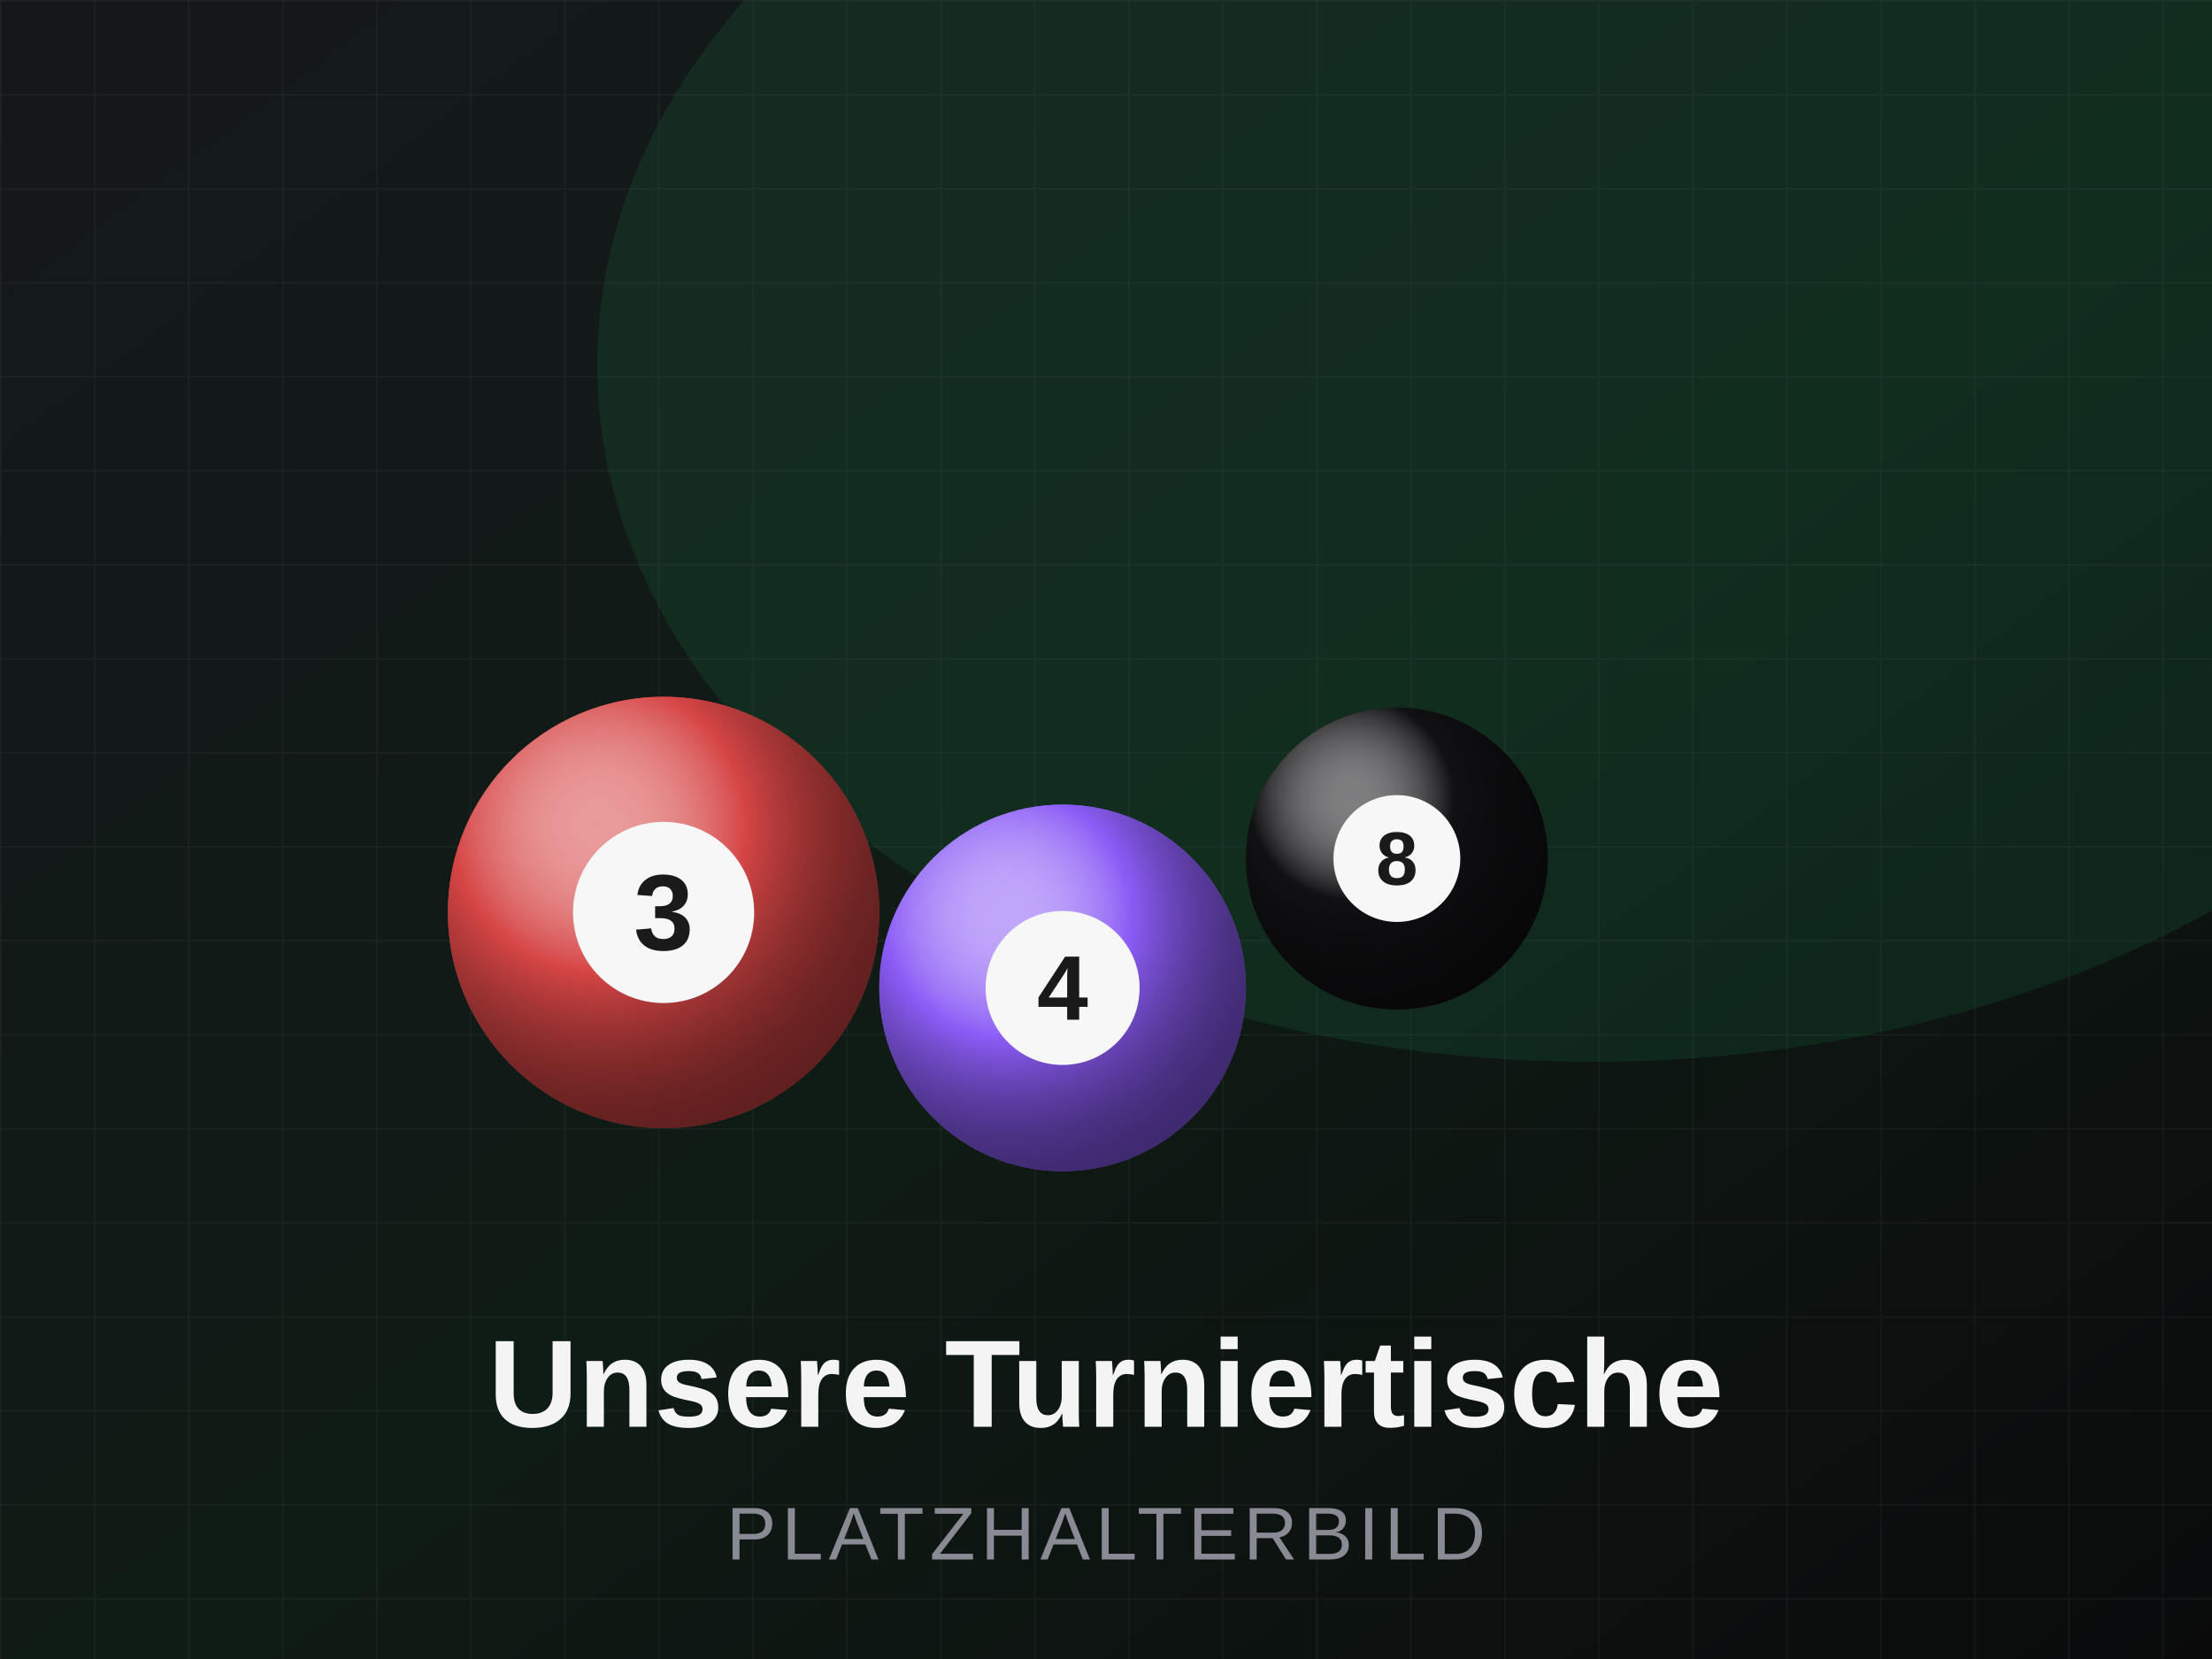
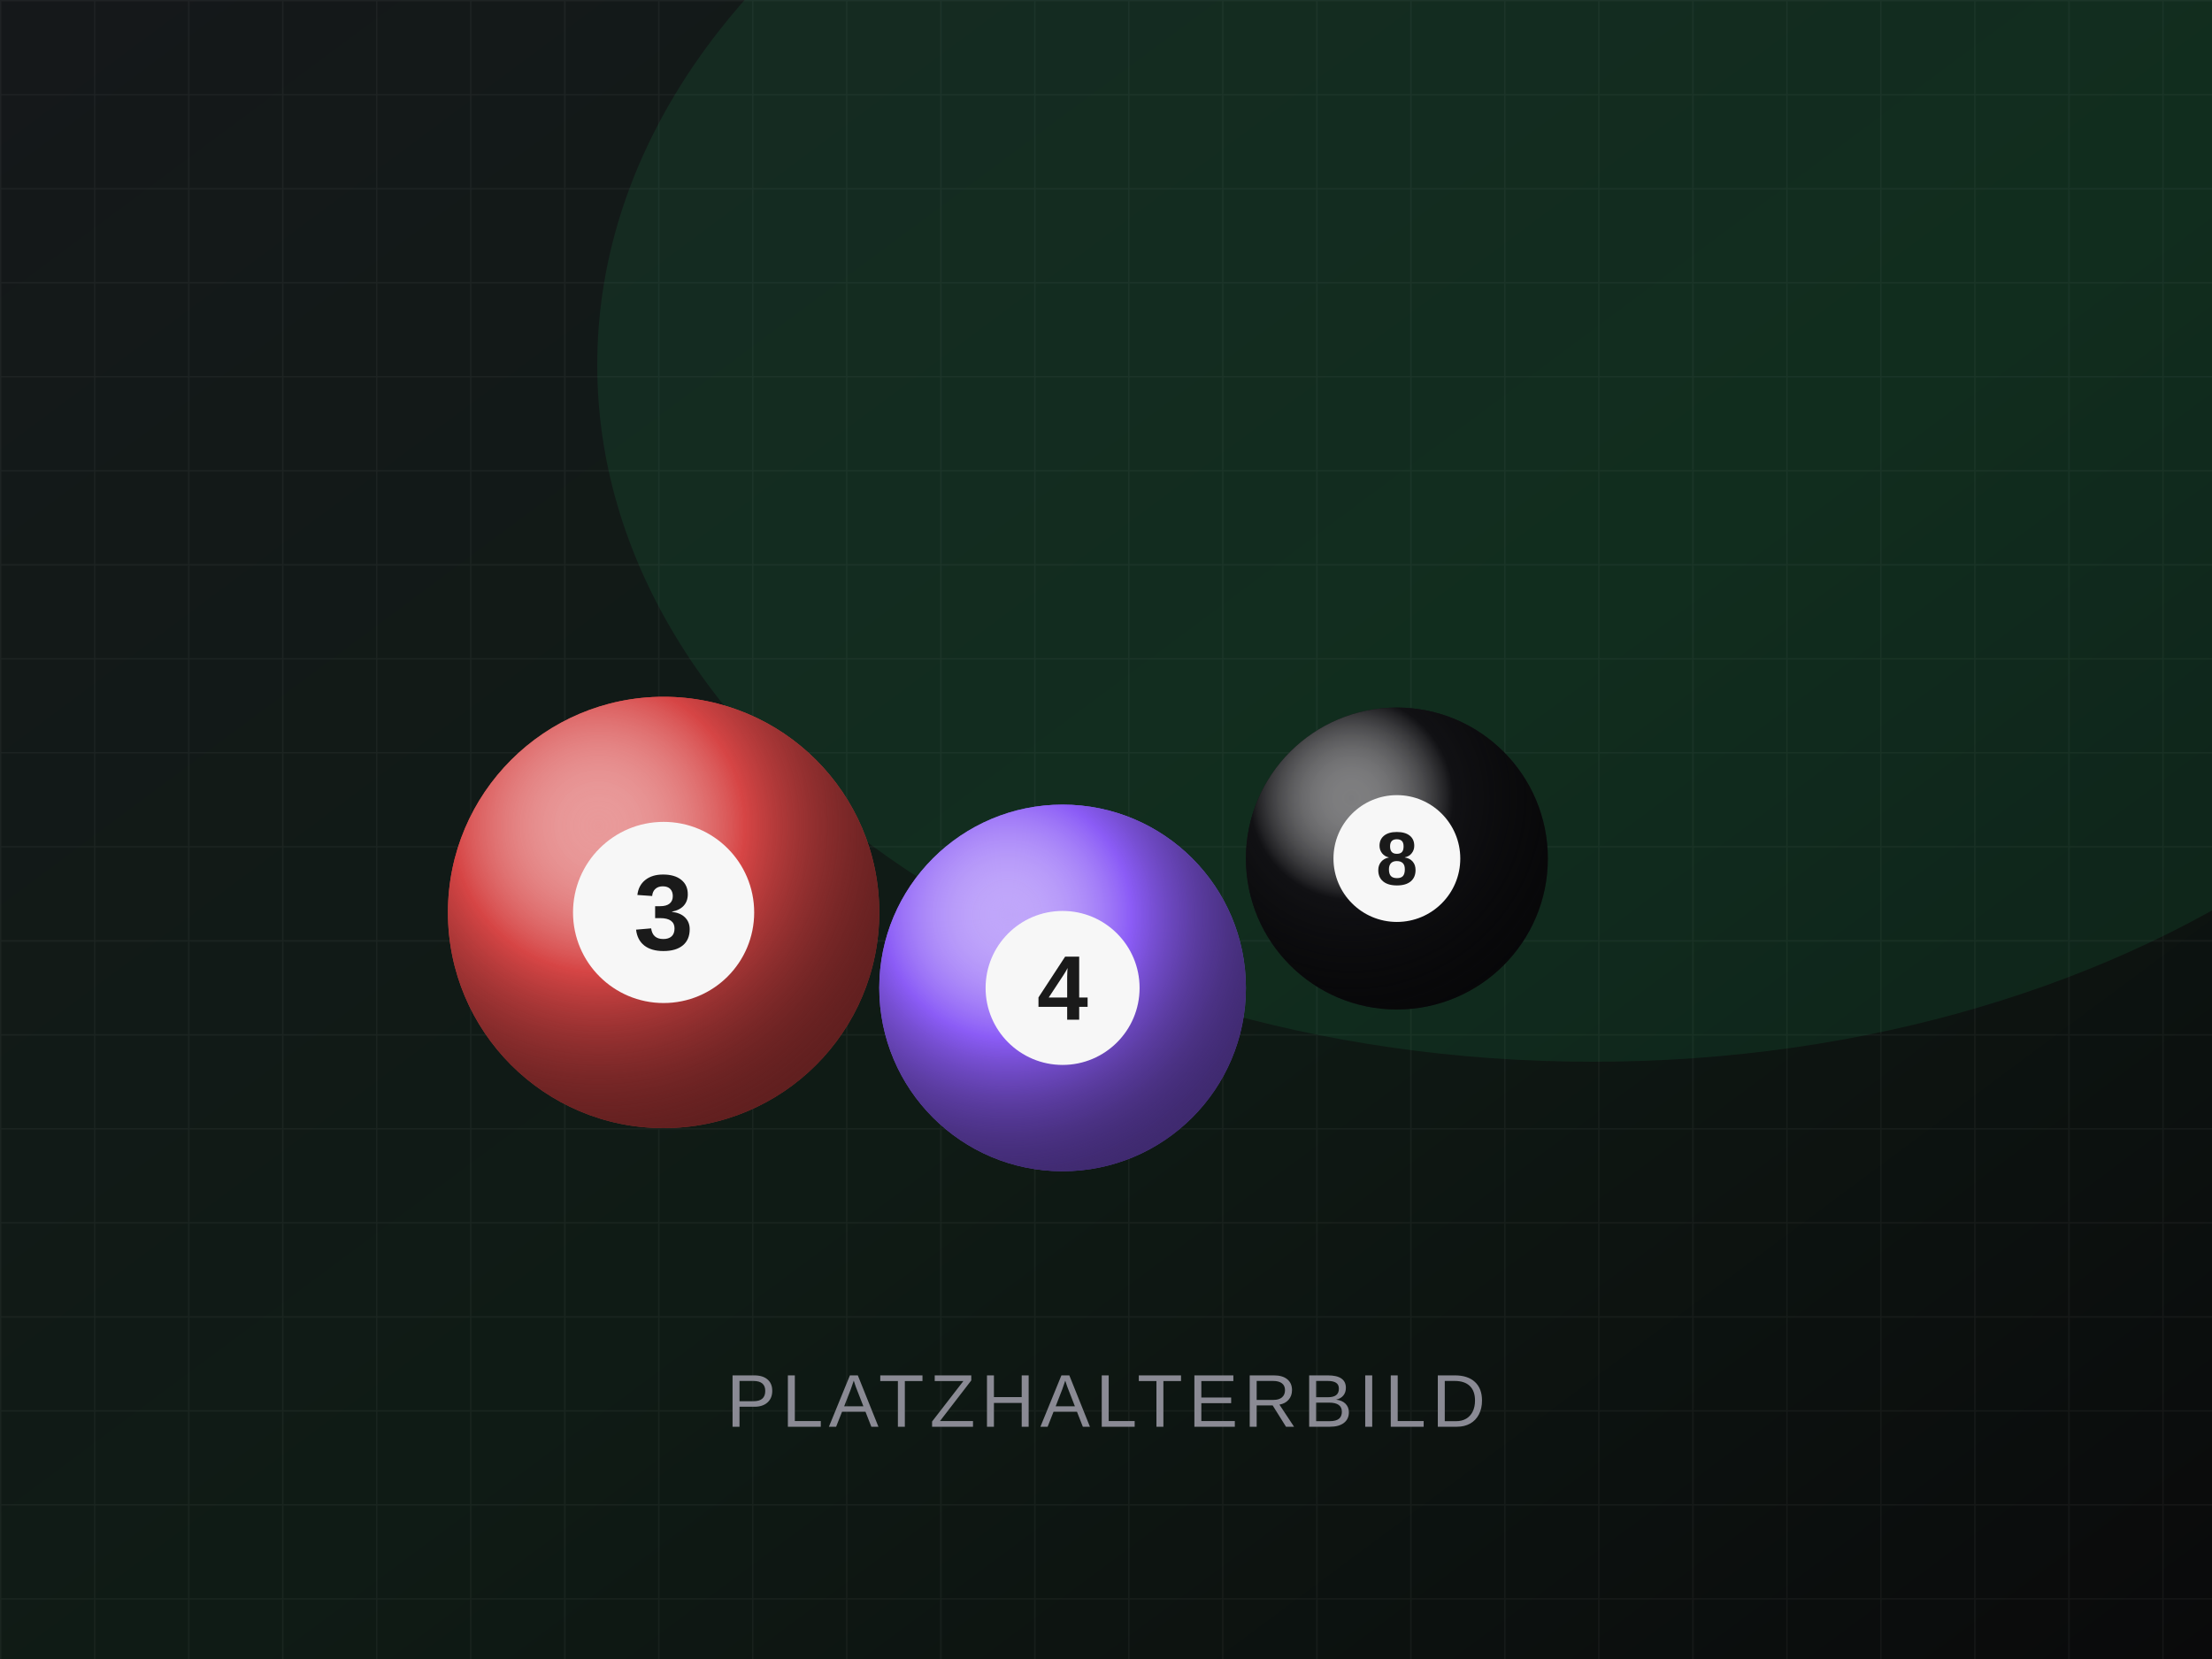
- <svg xmlns="http://www.w3.org/2000/svg" viewBox="0 0 800 600" width="800" height="600" role="img" aria-label="Unsere Turniertische">
+ <svg xmlns="http://www.w3.org/2000/svg" viewBox="0 0 800 600" width="800" height="600" role="img" aria-label="">
  <defs>
    <linearGradient id="bg" x1="0" y1="0" x2="1" y2="1">
      <stop offset="0%" stop-color="#15181a" />
      <stop offset="55%" stop-color="#0f1b15" />
      <stop offset="100%" stop-color="#0a0a0b" />
    </linearGradient>
    <pattern id="grid" width="34" height="34" patternUnits="userSpaceOnUse">
      <path d="M34 0H0V34" fill="none" stroke="#ffffff" stroke-opacity=".045" stroke-width="1" />
    </pattern>
  </defs>
  <rect width="800" height="600" fill="url(#bg)" />
  <rect width="800" height="600" fill="url(#grid)" />
  <ellipse cx="576" cy="132" rx="360" ry="252" fill="#1fa463" fill-opacity=".13" />
  <defs>
    <radialGradient id="g7" cx="35%" cy="30%" r="75%">
      <stop offset="0%" stop-color="#ffffff" stop-opacity=".45" />
      <stop offset="45%" stop-color="#d64545" />
      <stop offset="100%" stop-color="#000000" stop-opacity=".55" />
    </radialGradient>
    <clipPath id="clip7">
      <circle cx="240" cy="330" r="78" />
    </clipPath>
  </defs>
  <circle cx="240" cy="330" r="78" fill="#d64545" />
  <circle cx="240" cy="330" r="78" fill="url(#g7)" />
  <circle cx="240" cy="330" r="32.76" fill="#f7f7f7" />
  <text x="240" y="330" fill="#1a1a1a" font-family="Segoe UI, Arial, sans-serif" font-size="39" font-weight="700" text-anchor="middle" dominant-baseline="central">3</text>
  <defs>
    <radialGradient id="g8" cx="35%" cy="30%" r="75%">
      <stop offset="0%" stop-color="#ffffff" stop-opacity=".45" />
      <stop offset="45%" stop-color="#8b5cf6" />
      <stop offset="100%" stop-color="#000000" stop-opacity=".55" />
    </radialGradient>
    <clipPath id="clip8">
      <circle cx="384.3" cy="357.3" r="66.3" />
    </clipPath>
  </defs>
  <circle cx="384.3" cy="357.3" r="66.3" fill="#8b5cf6" />
  <circle cx="384.3" cy="357.3" r="66.3" fill="url(#g8)" />
  <circle cx="384.3" cy="357.3" r="27.846" fill="#f7f7f7" />
  <text x="384.3" y="357.3" fill="#1a1a1a" font-family="Segoe UI, Arial, sans-serif" font-size="33.15" font-weight="700" text-anchor="middle" dominant-baseline="central">4</text>
  <defs>
    <radialGradient id="g9" cx="35%" cy="30%" r="75%">
      <stop offset="0%" stop-color="#ffffff" stop-opacity=".45" />
      <stop offset="45%" stop-color="#111114" />
      <stop offset="100%" stop-color="#000000" stop-opacity=".55" />
    </radialGradient>
    <clipPath id="clip9">
      <circle cx="505.2" cy="310.5" r="54.6" />
    </clipPath>
  </defs>
  <circle cx="505.2" cy="310.5" r="54.6" fill="#111114" />
  <circle cx="505.2" cy="310.5" r="54.6" fill="url(#g9)" />
  <circle cx="505.2" cy="310.5" r="22.932" fill="#f7f7f7" />
  <text x="505.2" y="310.5" fill="#1a1a1a" font-family="Segoe UI, Arial, sans-serif" font-size="27.3" font-weight="700" text-anchor="middle" dominant-baseline="central">8</text>
  <g font-family="Segoe UI, Arial, sans-serif" text-anchor="middle">
-     <text x="400" y="516" fill="#f4f4f5" font-size="45" font-weight="700">Unsere Turniertische</text>
-     <text x="400" y="564" fill="#8a8a94" font-size="27" letter-spacing="2">PLATZHALTERBILD</text>
+     <text x="400" y="516" fill="#f4f4f5" font-size="45" font-weight="700" />
+     <text x="400" y="516" fill="#8a8a94" font-size="27" letter-spacing="2">PLATZHALTERBILD</text>
  </g>
</svg>
